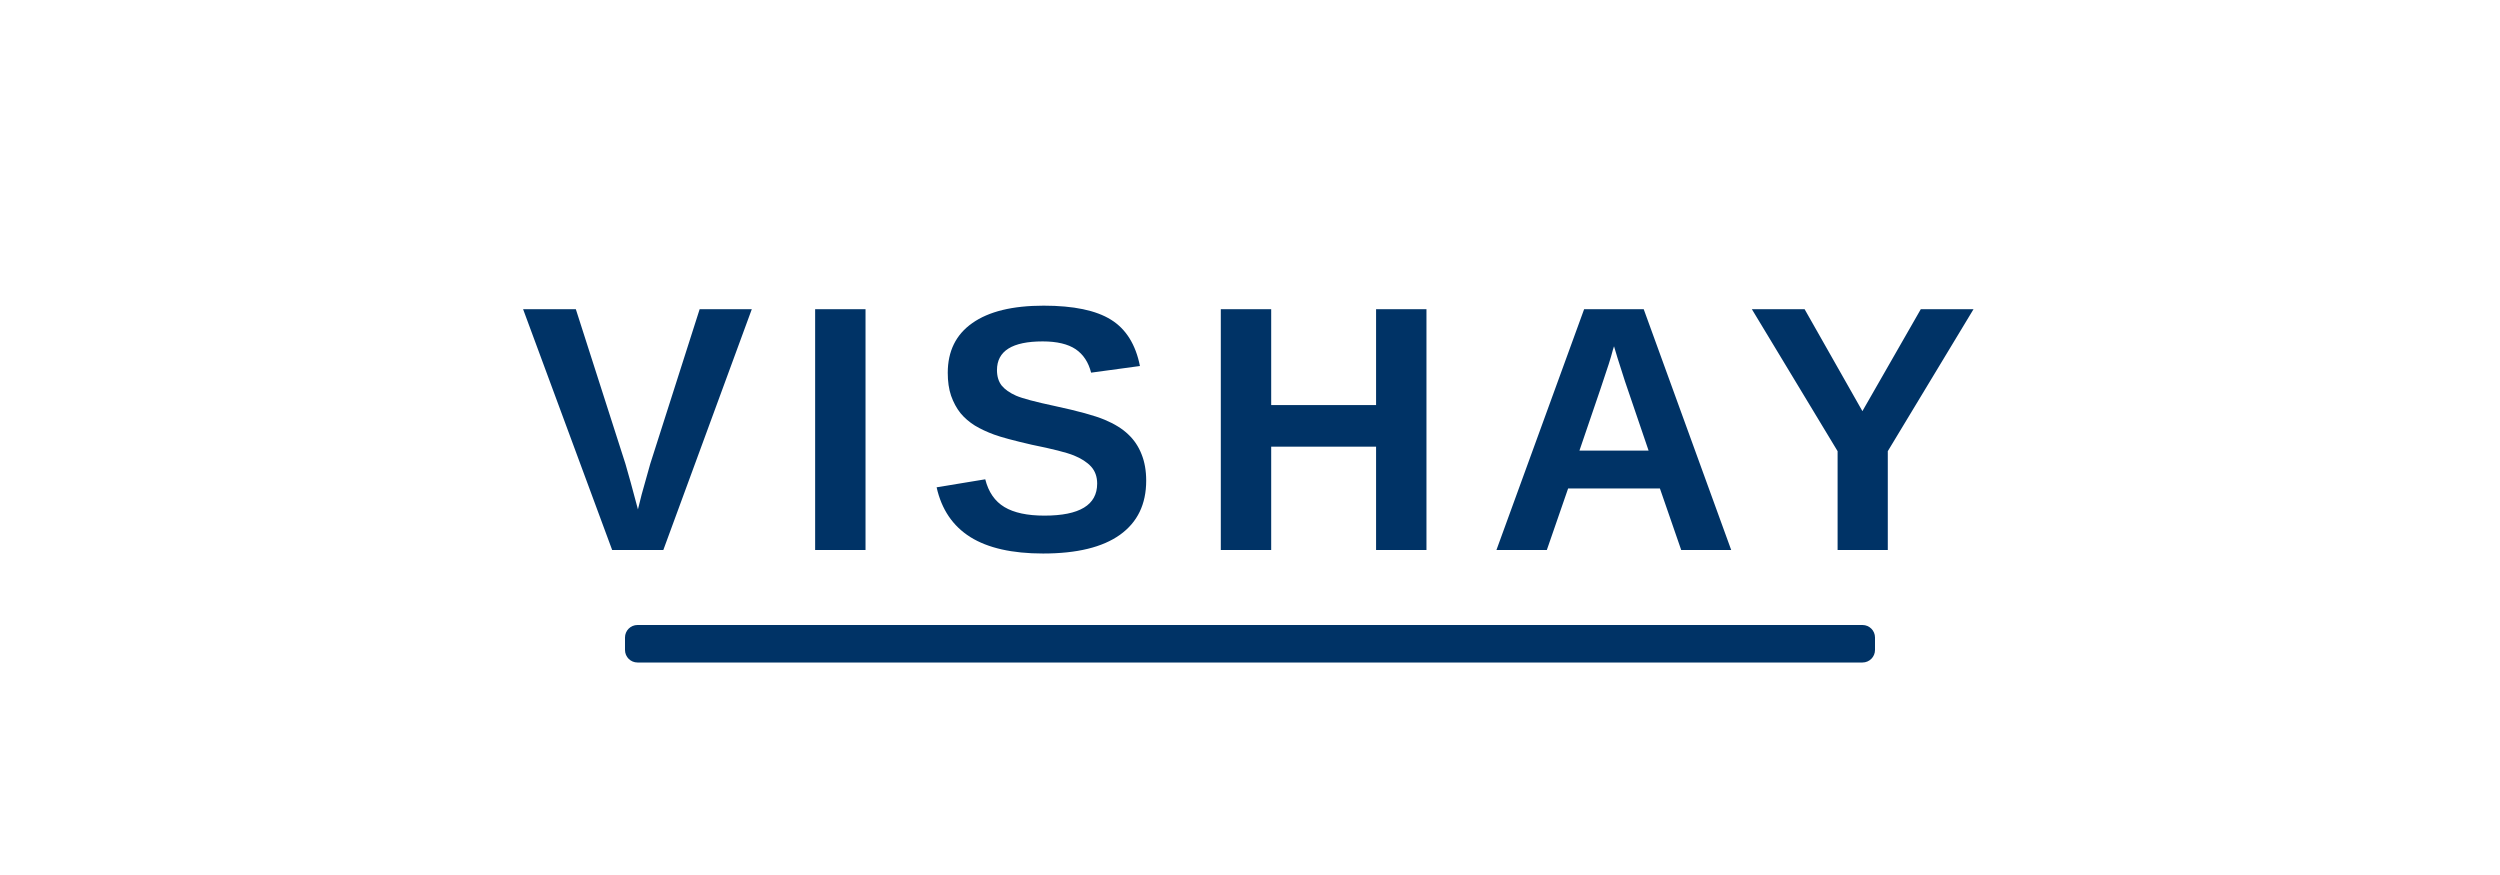
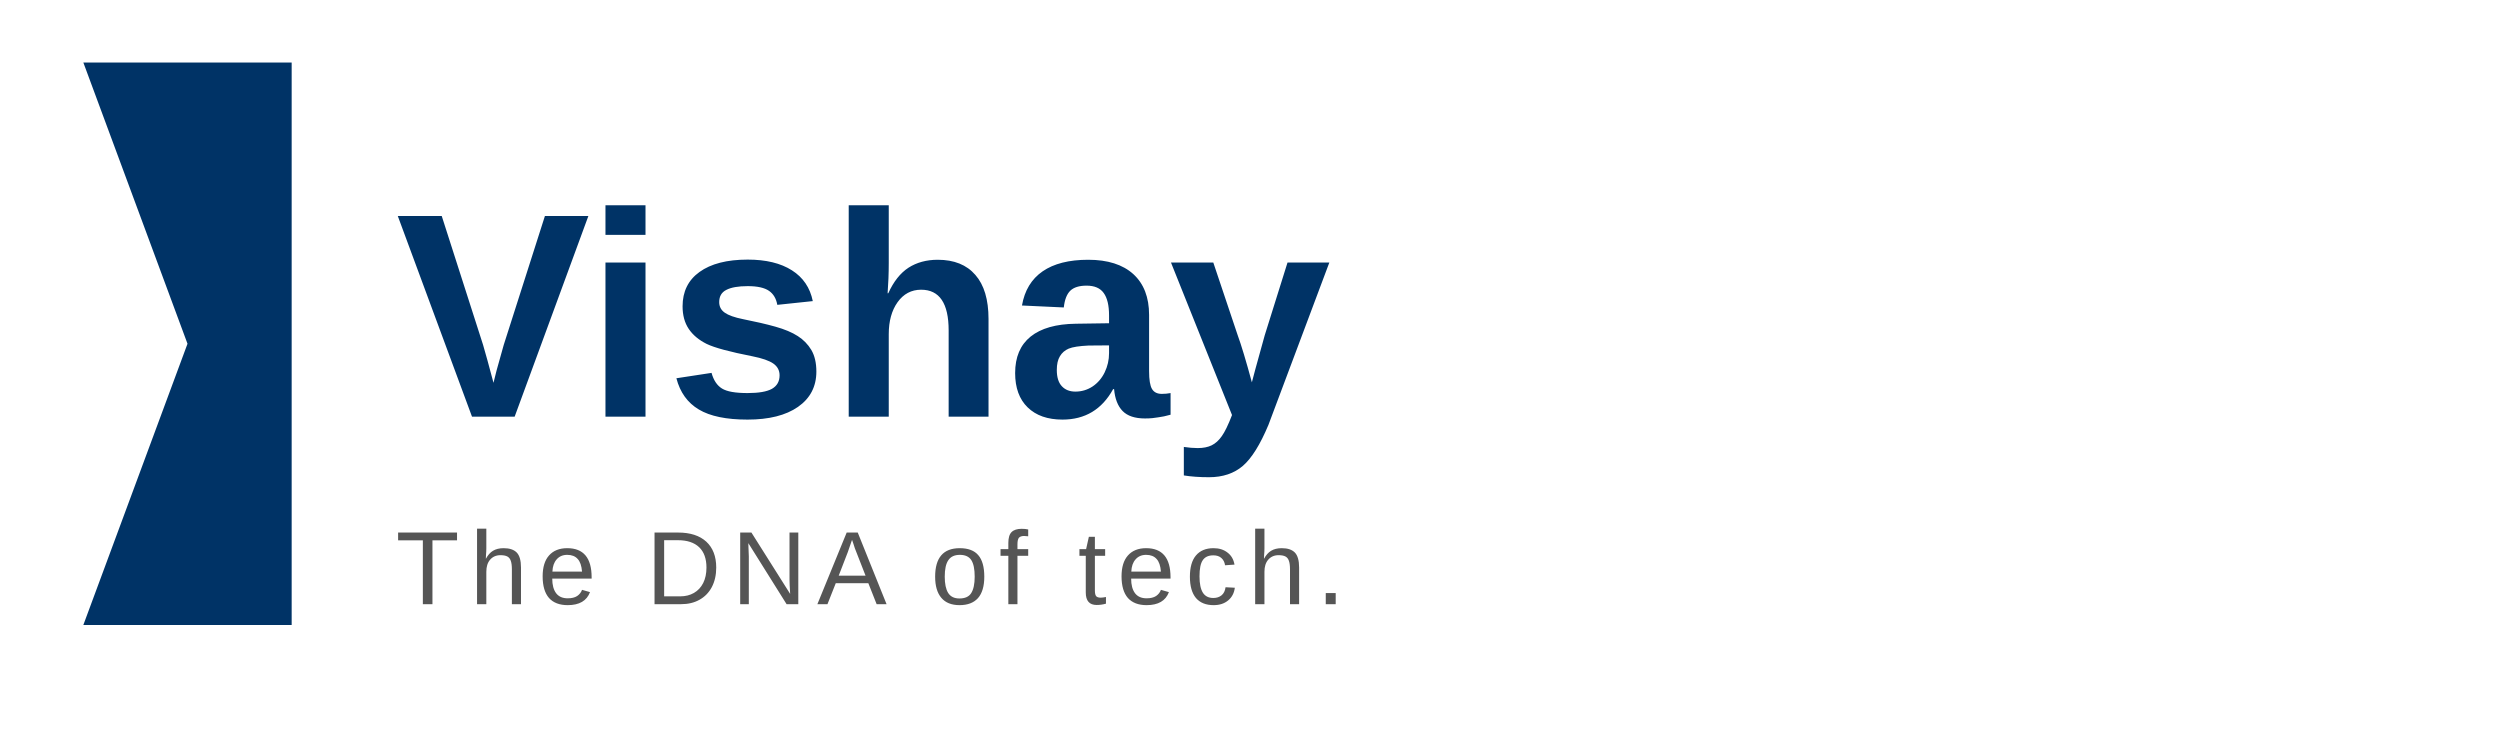
- <svg xmlns="http://www.w3.org/2000/svg" viewBox="0 0 200 70">
-   <text x="100" y="44" text-anchor="middle" font-family="'Segoe UI', Arial, sans-serif" font-weight="700" font-size="28" fill="#003366" letter-spacing="3">VISHAY</text>
-   <rect x="50" y="50" width="100" height="3" fill="#003366" rx="1" />
+ <svg xmlns="http://www.w3.org/2000/svg" viewBox="0 0 240 70" width="240" height="70">
+   <polygon points="8,6 28,6 28,60 8,60 18,33" fill="#003366" />
+   <text x="38" y="40" font-family="'Segoe UI', 'Helvetica Neue', Arial, sans-serif" font-weight="700" font-size="28" fill="#003366">Vishay</text>
+   <text x="38" y="58" font-family="'Segoe UI', 'Helvetica Neue', Arial, sans-serif" font-weight="300" font-size="10" fill="#555" letter-spacing="1">The DNA of tech.</text>
</svg>
